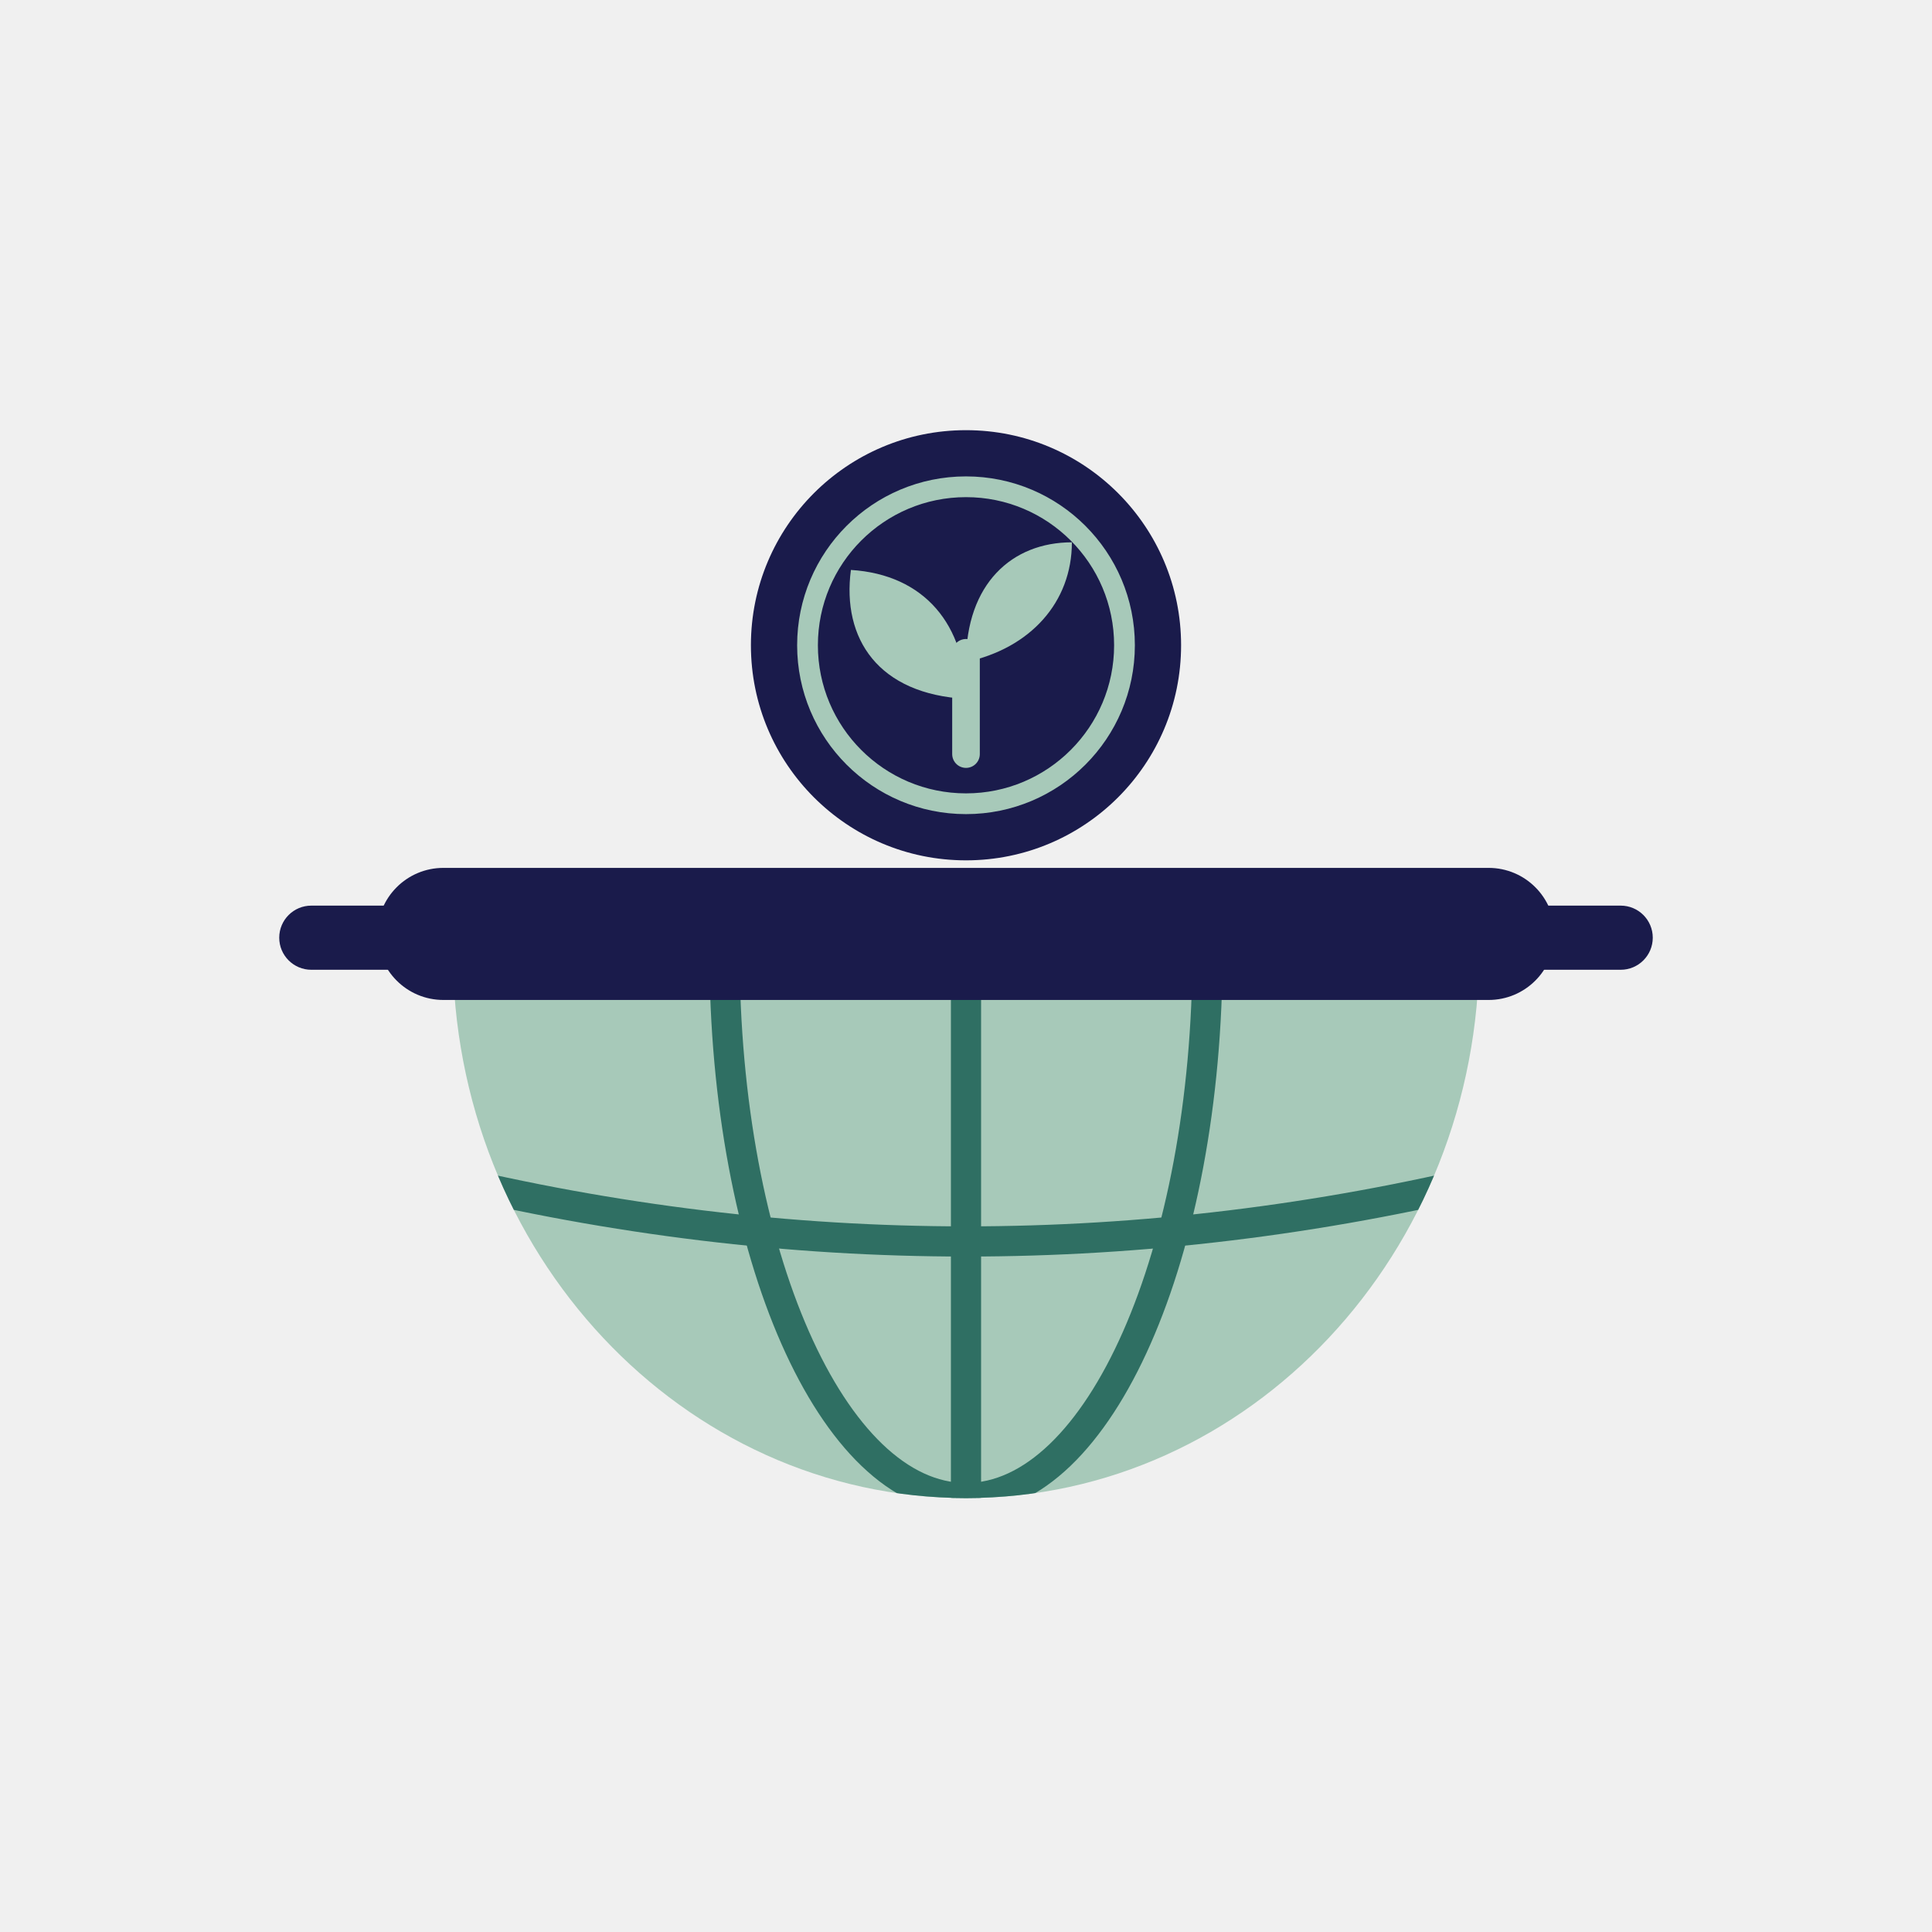
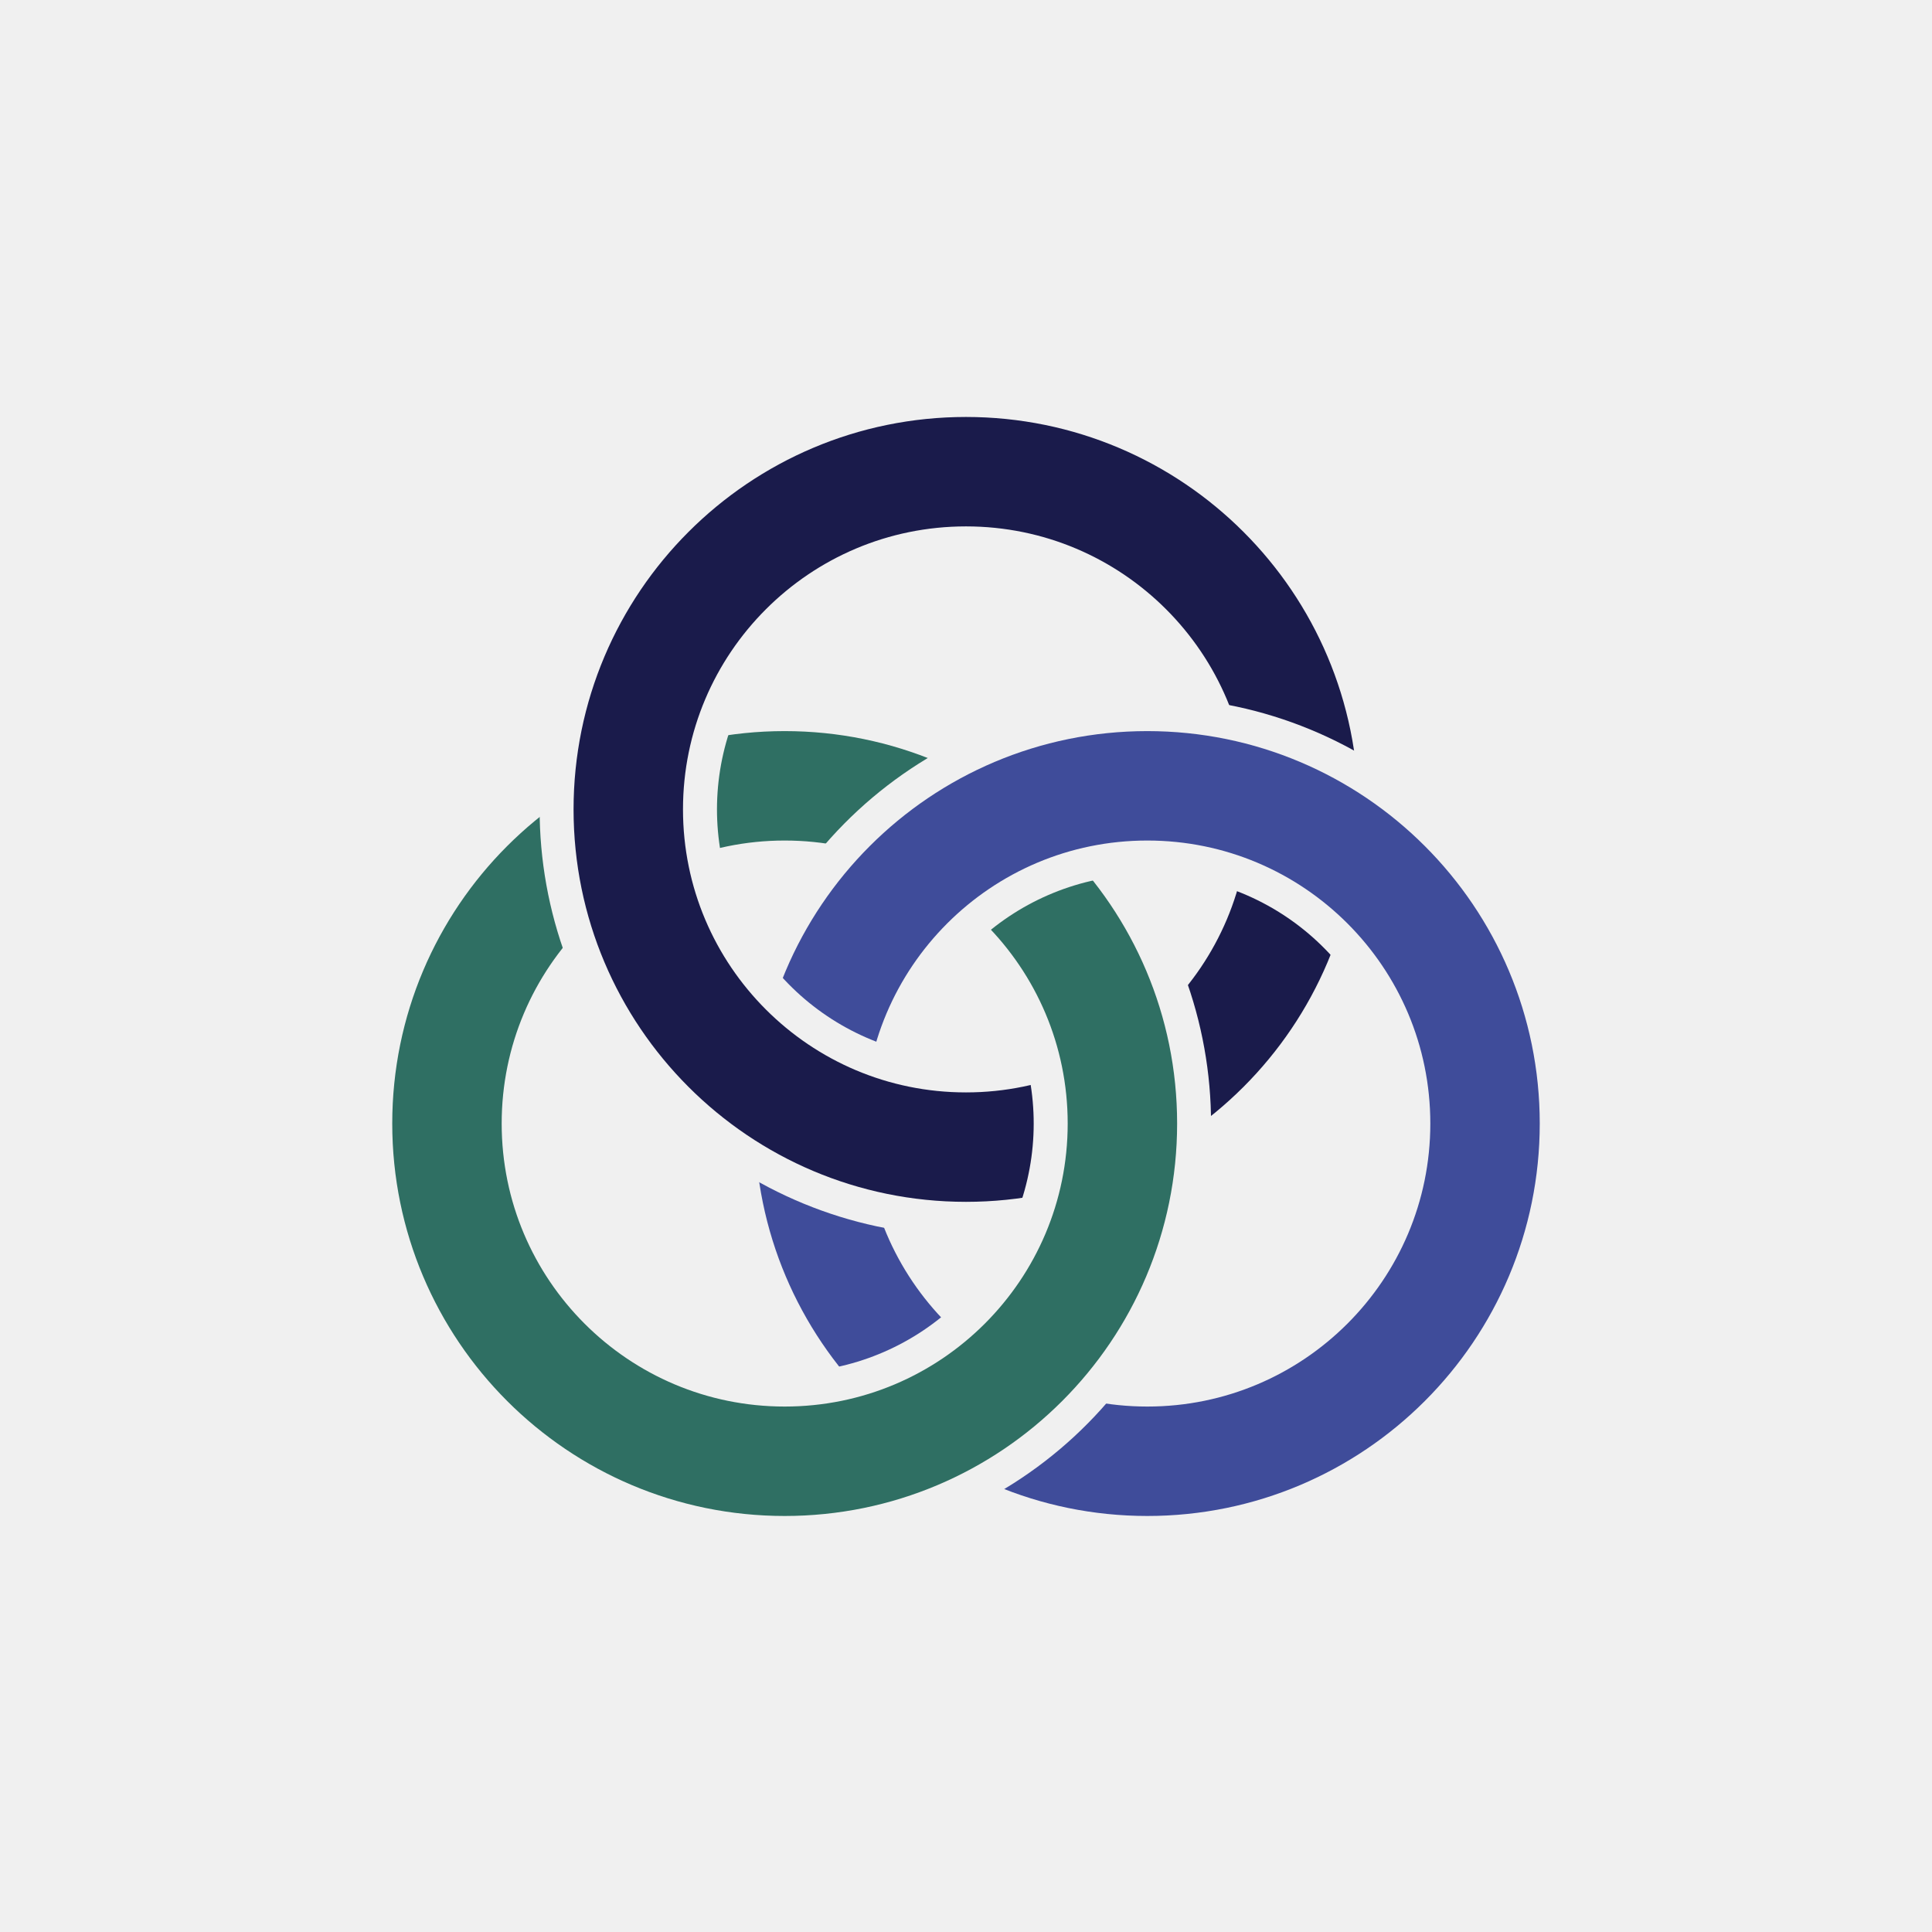
<svg xmlns="http://www.w3.org/2000/svg" width="1024" height="1024" viewBox="0 0 1024 1024">
  <g transform="translate(0.0 0.0) scale(1.0)">
-     <g transform="translate(0 24)">
-       <defs>
-         <clipPath id="bowl">
-           <path d="M240 480 A272 290 0 0 0 784 480 Z" />
-         </clipPath>
-       </defs>
-       <circle cx="512" cy="318" r="114" fill="#1A1B4B" />
-       <circle cx="512" cy="318" r="84" fill="none" stroke="#A7C9B9" stroke-width="11" />
-       <g transform="translate(512 322) scale(1.22) translate(-512 -292)">
-         <path d="M512 336 V292" stroke="#A7C9B9" stroke-width="12" stroke-linecap="round" />
-         <path d="M512 312 C474 310 458 286 462 256 C494 258 512 280 512 312 Z" fill="#A7C9B9" />
-         <path d="M512 296 C540 290 558 270 558 244 C532 244 512 262 512 296 Z" fill="#A7C9B9" />
-       </g>
-       <path d="M240 480 A272 290 0 0 0 784 480 Z" fill="#A7C9B9" />
-       <g clip-path="url(#bowl)" fill="none" stroke="#2F6F63" stroke-width="16" stroke-linecap="round">
-         <ellipse cx="512" cy="480" rx="128" ry="290" />
-         <path d="M512 480 V780" />
-         <path d="M232 600 Q512 668 792 600" />
-       </g>
-       <rect x="148" y="456" width="728" height="34" rx="17" fill="#1A1B4B" />
-       <rect x="200" y="436" width="624" height="70" rx="35" fill="#1A1B4B" />
-     </g>
+     <mask id="ring7_0" maskUnits="userSpaceOnUse" x="0" y="0" width="1024" height="1024">
+       <rect width="1024" height="1024" fill="#fff" />
+       <path d="M580.5 525.2 A179 179 0 0 1 586.0 651.2" fill="none" stroke="#000" stroke-width="94" />
+       <path d="M629.6 417.8 A179 179 0 0 1 741.5 476.1" fill="none" stroke="#000" stroke-width="94" />
+     </mask>
+     <circle cx="512.0" cy="429.0" r="179" fill="none" stroke="#1A1B4B" stroke-width="58" mask="url(#ring7_0)" />
+     <mask id="ring7_1" maskUnits="userSpaceOnUse" x="0" y="0" width="1024" height="1024">
+       <rect width="1024" height="1024" fill="#fff" />
+       <path d="M347.4 499.3 A179 179 0 0 1 341.9 373.3" fill="none" stroke="#000" stroke-width="94" />
+       <path d="M465.0 488.0 A179 179 0 0 1 571.4 420.3" fill="none" stroke="#000" stroke-width="94" />
+     </mask>
+     <circle cx="415.9" cy="595.5" r="179" fill="none" stroke="#2F6F63" stroke-width="58" mask="url(#ring7_1)" />
+     <mask id="ring7_2" maskUnits="userSpaceOnUse" x="0" y="0" width="1024" height="1024">
+       <rect width="1024" height="1024" fill="#fff" />
+       <path d="M559.0 703.0 A179 179 0 0 1 452.6 770.7" fill="none" stroke="#000" stroke-width="94" />
+       <path d="M490.5 606.7 A179 179 0 0 1 378.7 548.4" fill="none" stroke="#000" stroke-width="94" />
+     </mask>
+     <circle cx="608.1" cy="595.5" r="179" fill="none" stroke="#3F4C9A" stroke-width="58" mask="url(#ring7_2)" />
  </g>
</svg>
